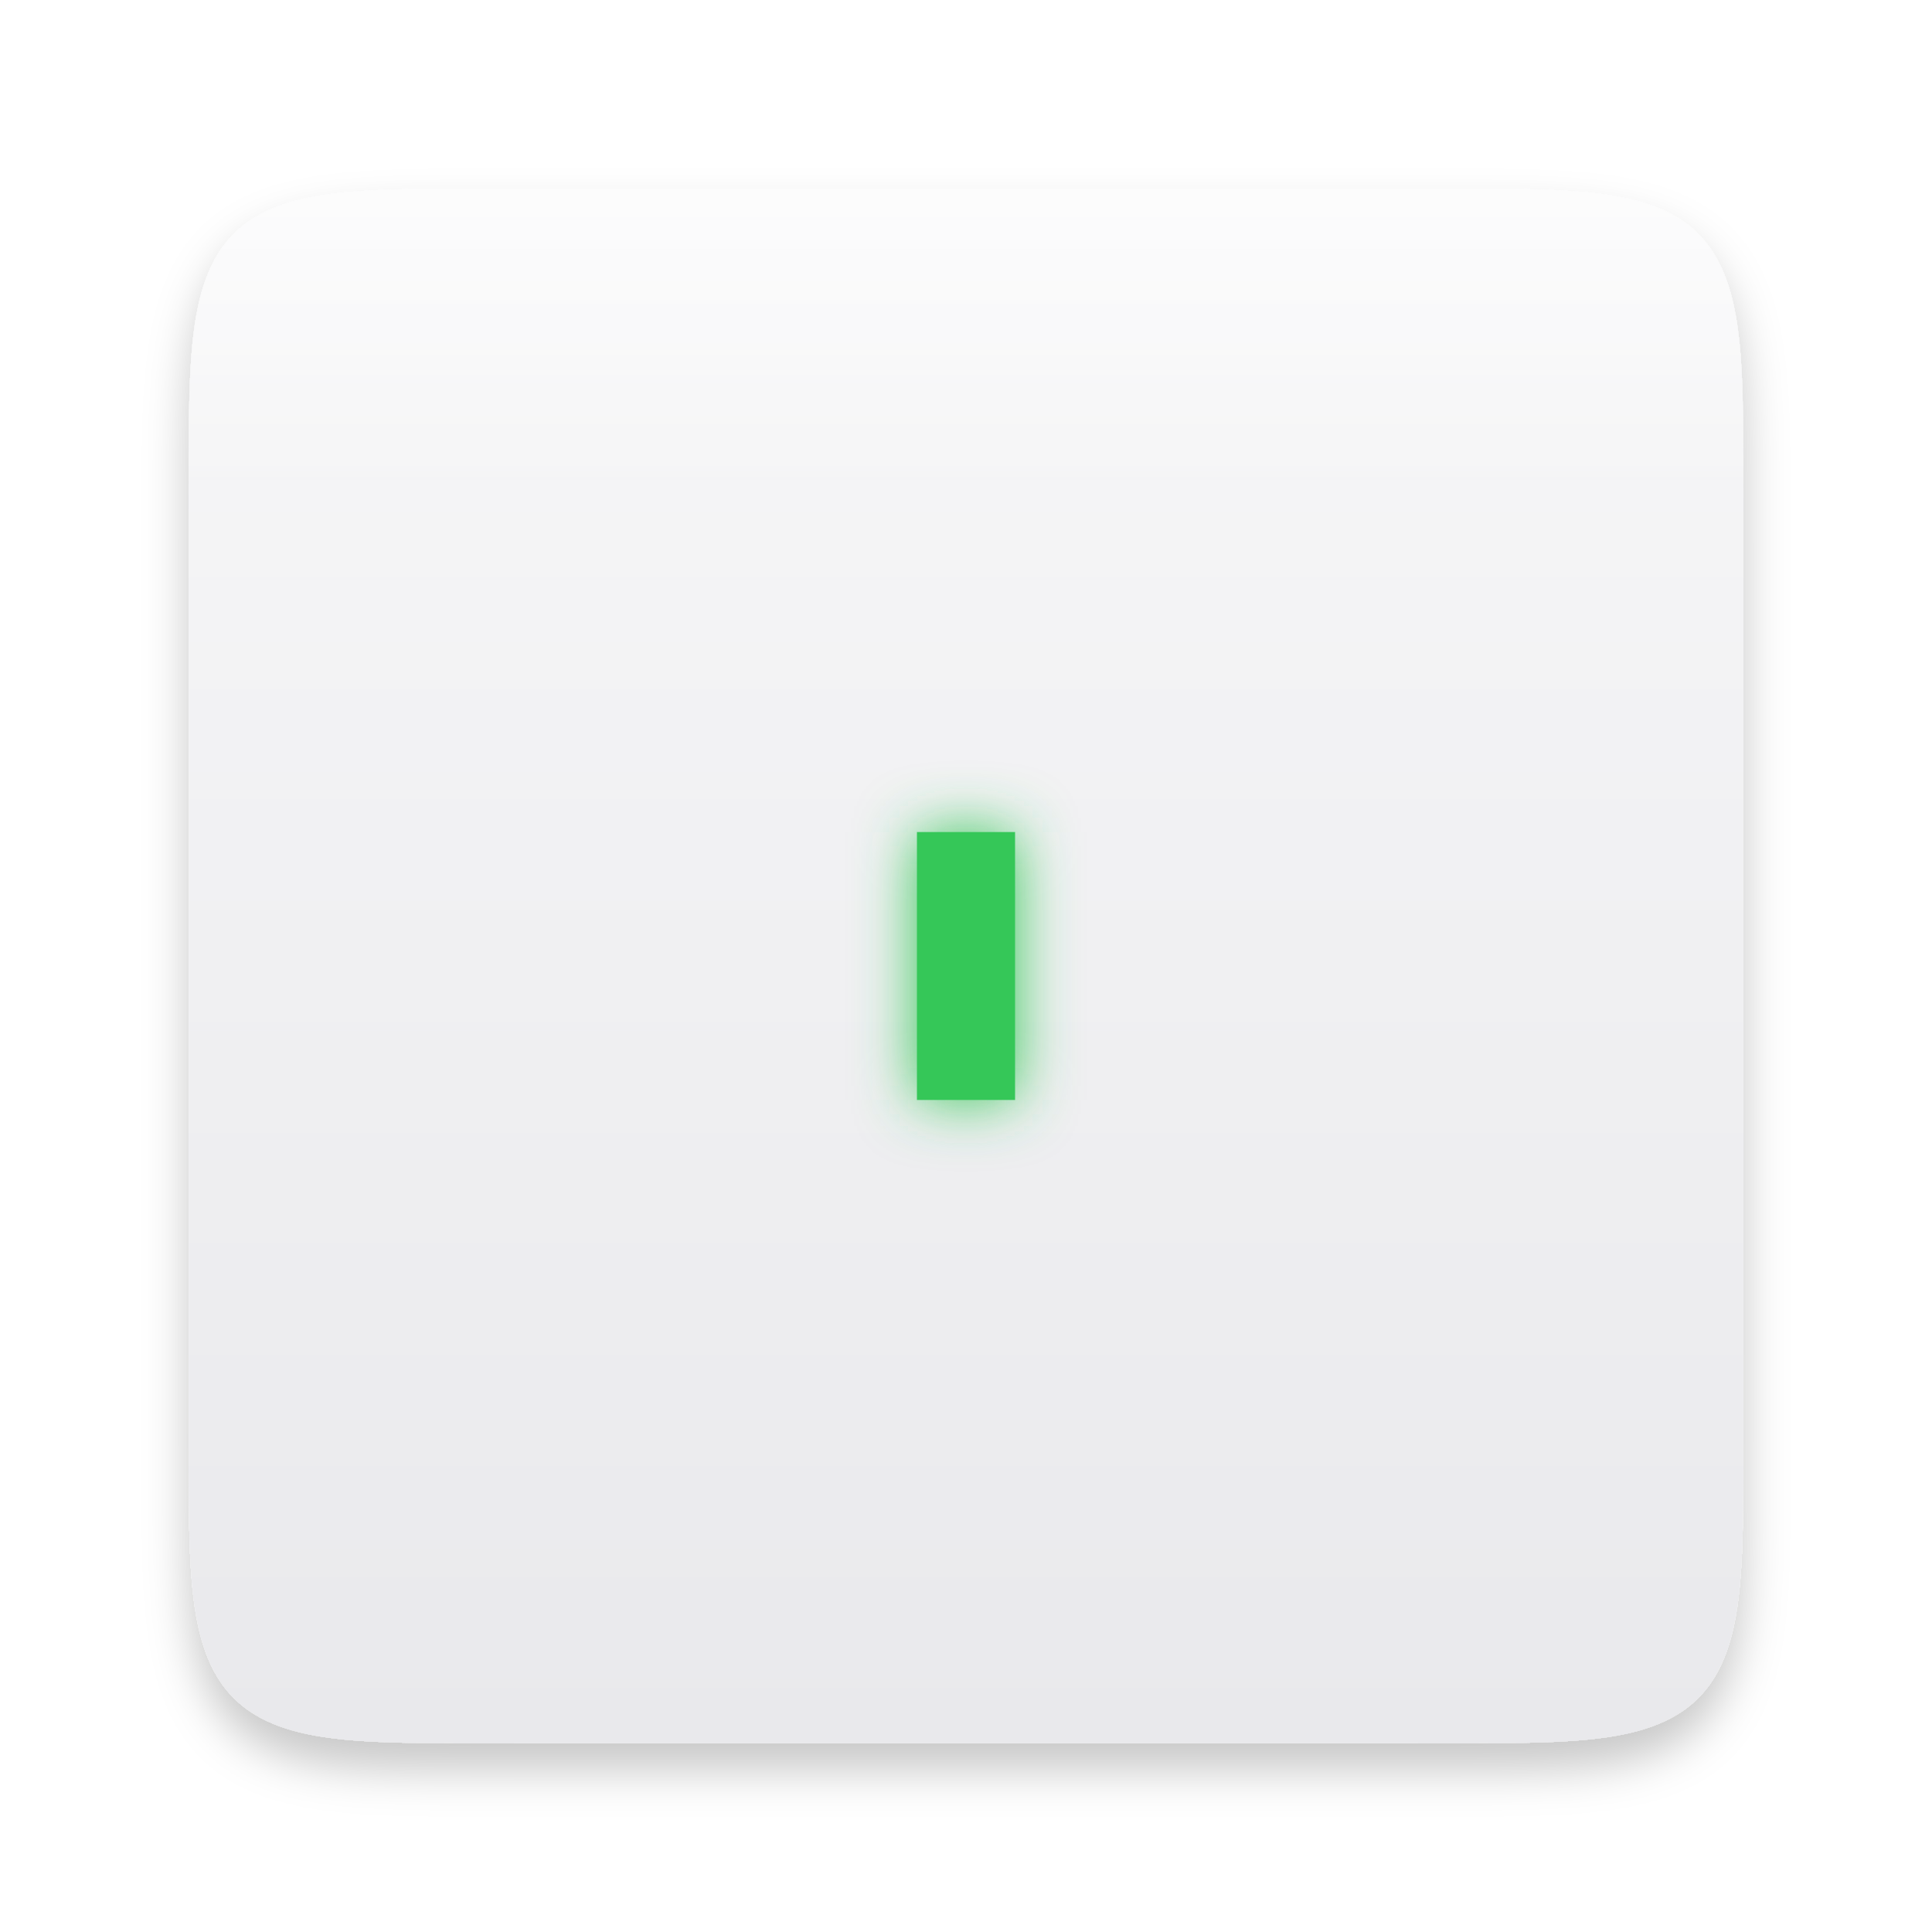
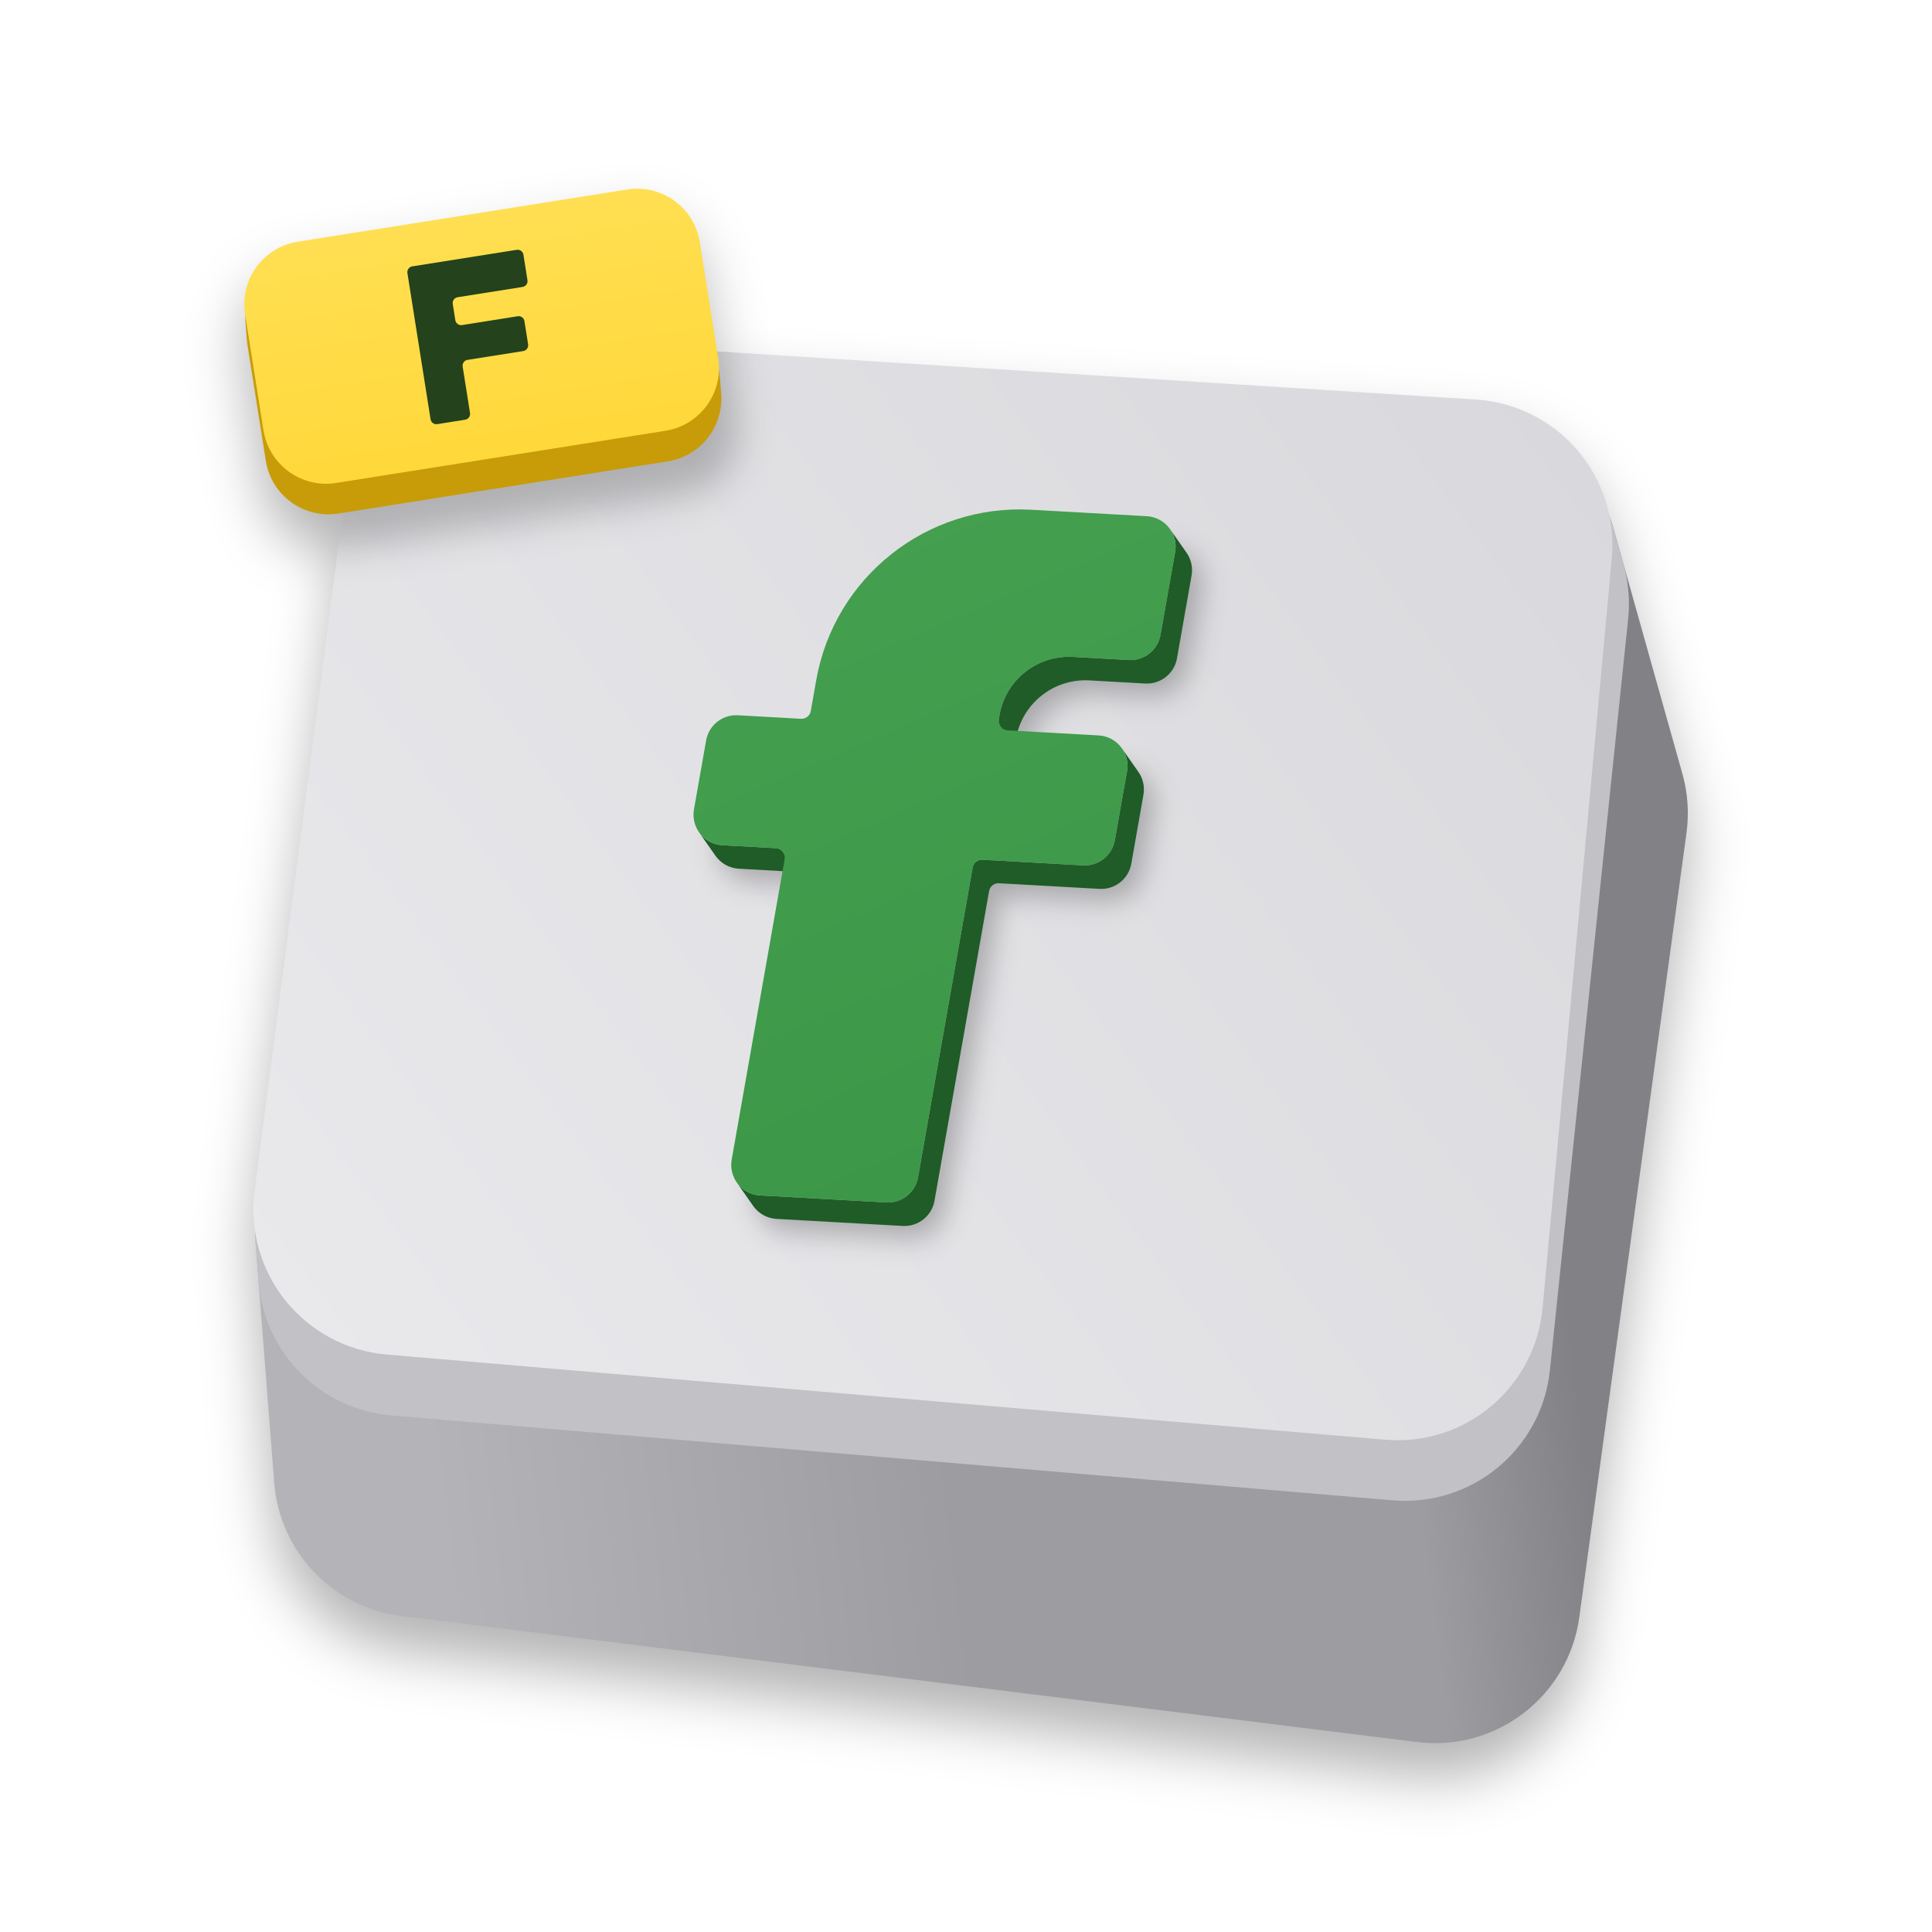
<svg xmlns="http://www.w3.org/2000/svg" width="1024" height="1024" viewBox="0 0 1024 1024">
  <defs>
-     <linearGradient id="body" gradientUnits="userSpaceOnUse" x1="512" y1="100" x2="512" y2="924">
-       <stop offset="0" stop-color="#F7F7F8" />
-       <stop offset="1" stop-color="#E9E9EC" />
+     <clipPath id="clip-keycap">
+       <path d="M135.51,659.42 A77.19,77.19 0 0 1 135.93,643.4 L186.38,258.43 A77.19,77.19 0 0 1 267.73,191.42 L785.61,223.76 A77.19,77.19 0 0 1 855.11,279.92 L891.7,410.13 A77.19,77.19 0 0 1 893.87,441.47 L837.06,857.14 A77.19,77.19 0 0 1 751.07,923.3 L212.8,856.5 A77.19,77.19 0 0 1 145.35,785.88 L135.51,659.42 Z M204.94,717.93 A77.19,77.19 0 0 1 134.95,631.08 L184.96,246.14 A77.19,77.19 0 0 1 266.4,179.06 L782.31,211.78 A77.19,77.19 0 0 1 854.29,295.91 L817.6,693.26 A77.19,77.19 0 0 1 734.18,763.08 L204.94,717.93 Z" />
+     </clipPath>
+     <clipPath id="clip-face">
+       <path d="M204.94,717.93 A77.19,77.19 0 0 1 134.95,631.08 L184.96,246.14 A77.19,77.19 0 0 1 266.4,179.06 L782.31,211.78 A77.19,77.19 0 0 1 854.29,295.91 L817.6,693.26 A77.19,77.19 0 0 1 734.18,763.08 L204.94,717.93 Z" />
+     </clipPath>
+     <filter id="blur-1" filterUnits="userSpaceOnUse" x="0" y="0" width="1024" height="1024" color-interpolation-filters="sRGB">
+       <feGaussianBlur stdDeviation="15" />
+     </filter>
+     <linearGradient id="paint-keycap-sides" gradientUnits="userSpaceOnUse" x1="211.5" y1="641.02" x2="815.37" y2="566.37">
+       <stop offset="0" stop-color="#B3B3B8" />
+       <stop offset="0.45" stop-color="#9C9CA1" />
+       <stop offset="0.85" stop-color="#9C9CA1" />
+       <stop offset="1" stop-color="#818186" />
    </linearGradient>
-     <linearGradient id="sheen" gradientUnits="userSpaceOnUse" x1="512" y1="100" x2="512" y2="924">
-       <stop offset="0" stop-color="#FFFFFF" stop-opacity="0.62" />
-       <stop offset="0.20" stop-color="#FFFFFF" stop-opacity="0" />
+     <linearGradient id="paint-keycap-face" gradientUnits="userSpaceOnUse" x1="158.86" y1="714" x2="828.23" y2="214.69">
+       <stop offset="0" stop-color="#E9E9EC" />
+       <stop offset="1" stop-color="#D9D9DD" />
    </linearGradient>
-     <filter id="shadow" x="-20%" y="-20%" width="140%" height="150%">
-       <feDropShadow dx="0" dy="14" stdDeviation="12" flood-color="#000000" flood-opacity="0.22" />
+     <filter id="blur-2" filterUnits="userSpaceOnUse" x="0" y="0" width="1024" height="1024" color-interpolation-filters="sRGB">
+       <feGaussianBlur stdDeviation="9.96" />
    </filter>
-     <filter id="glow" x="-100%" y="-60%" width="300%" height="220%">
-       <feGaussianBlur stdDeviation="16" result="blur" />
-       <feMerge>
-         <feMergeNode in="blur" />
-         <feMergeNode in="SourceGraphic" />
-       </feMerge>
+     <filter id="blur-3" filterUnits="userSpaceOnUse" x="0" y="0" width="1024" height="1024" color-interpolation-filters="sRGB">
+       <feGaussianBlur stdDeviation="7.47" />
    </filter>
+     <linearGradient id="paint-f-face" gradientUnits="userSpaceOnUse" x1="397.29" y1="261.82" x2="561.16" y2="642.44">
+       <stop offset="0" stop-color="#45A050" />
+       <stop offset="1" stop-color="#3C9647" />
+     </linearGradient>
+     <linearGradient id="paint-label-face" gradientUnits="userSpaceOnUse" x1="245.15" y1="114.27" x2="265.41" y2="242.16">
+       <stop offset="0" stop-color="#FFDF52" />
+       <stop offset="1" stop-color="#FFD83A" />
+     </linearGradient>
  </defs>
-   <path d="M285.00,100.00 L739.00,100.00 L786.11,100.04 L801.15,100.16 L812.06,100.36 L820.93,100.63 L828.52,100.99 L835.22,101.43 L841.24,101.95 L846.74,102.55 L851.80,103.23 L856.49,103.99 L860.87,104.84 L864.98,105.77 L868.85,106.78 L872.49,107.88 L875.94,109.07 L879.20,110.34 L882.30,111.71 L885.24,113.17 L888.03,114.72 L890.69,116.36 L893.21,118.10 L895.61,119.95 L897.89,121.89 L900.05,123.95 L902.11,126.11 L904.05,128.39 L905.90,130.79 L907.64,133.31 L909.28,135.97 L910.83,138.76 L912.29,141.70 L913.66,144.80 L914.93,148.06 L916.12,151.51 L917.22,155.15 L918.23,159.02 L919.16,163.13 L920.01,167.51 L920.77,172.20 L921.45,177.26 L922.05,182.76 L922.57,188.78 L923.01,195.48 L923.37,203.07 L923.64,211.94 L923.84,222.85 L923.96,237.89 L924.00,285.00 L924.00,739.00 L923.96,786.11 L923.84,801.15 L923.64,812.06 L923.37,820.93 L923.01,828.52 L922.57,835.22 L922.05,841.24 L921.45,846.74 L920.77,851.80 L920.01,856.49 L919.16,860.87 L918.23,864.98 L917.22,868.85 L916.12,872.49 L914.93,875.94 L913.66,879.20 L912.29,882.30 L910.83,885.24 L909.28,888.03 L907.64,890.69 L905.90,893.21 L904.05,895.61 L902.11,897.89 L900.05,900.05 L897.89,902.11 L895.61,904.05 L893.21,905.90 L890.69,907.64 L888.03,909.28 L885.24,910.83 L882.30,912.29 L879.20,913.66 L875.94,914.93 L872.49,916.12 L868.85,917.22 L864.98,918.23 L860.87,919.16 L856.49,920.01 L851.80,920.77 L846.74,921.45 L841.24,922.05 L835.22,922.57 L828.52,923.01 L820.93,923.37 L812.06,923.64 L801.15,923.84 L786.11,923.96 L739.00,924.00 L285.00,924.00 L237.89,923.96 L222.85,923.84 L211.94,923.64 L203.07,923.37 L195.48,923.01 L188.78,922.57 L182.76,922.05 L177.26,921.45 L172.20,920.77 L167.51,920.01 L163.13,919.16 L159.02,918.23 L155.15,917.22 L151.51,916.12 L148.06,914.93 L144.80,913.66 L141.70,912.29 L138.76,910.83 L135.97,909.28 L133.31,907.64 L130.79,905.90 L128.39,904.05 L126.11,902.11 L123.95,900.05 L121.89,897.89 L119.95,895.61 L118.10,893.21 L116.36,890.69 L114.72,888.03 L113.17,885.24 L111.71,882.30 L110.34,879.20 L109.07,875.94 L107.88,872.49 L106.78,868.85 L105.77,864.98 L104.84,860.87 L103.99,856.49 L103.23,851.80 L102.55,846.74 L101.95,841.24 L101.43,835.22 L100.99,828.52 L100.63,820.93 L100.36,812.06 L100.16,801.15 L100.04,786.11 L100.00,739.00 L100.00,285.00 L100.04,237.89 L100.16,222.85 L100.36,211.94 L100.63,203.07 L100.99,195.48 L101.43,188.78 L101.95,182.76 L102.55,177.26 L103.23,172.20 L103.99,167.51 L104.84,163.13 L105.77,159.02 L106.78,155.15 L107.88,151.51 L109.07,148.06 L110.34,144.80 L111.71,141.70 L113.17,138.76 L114.72,135.97 L116.36,133.31 L118.10,130.79 L119.95,128.39 L121.89,126.11 L123.95,123.95 L126.11,121.89 L128.39,119.95 L130.79,118.10 L133.31,116.36 L135.97,114.72 L138.76,113.17 L141.70,111.71 L144.80,110.34 L148.06,109.07 L151.51,107.88 L155.15,106.78 L159.02,105.77 L163.13,104.84 L167.51,103.99 L172.20,103.23 L177.26,102.55 L182.76,101.95 L188.78,101.43 L195.48,100.99 L203.07,100.63 L211.94,100.36 L222.85,100.16 L237.89,100.04 L285.00,100.00 Z" fill="url(#body)" filter="url(#shadow)" />
-   <path d="M285.00,100.00 L739.00,100.00 L786.11,100.04 L801.15,100.16 L812.06,100.36 L820.93,100.63 L828.52,100.99 L835.22,101.43 L841.24,101.95 L846.74,102.55 L851.80,103.23 L856.49,103.99 L860.87,104.84 L864.98,105.77 L868.85,106.78 L872.49,107.88 L875.94,109.07 L879.20,110.34 L882.30,111.71 L885.24,113.17 L888.03,114.72 L890.69,116.36 L893.21,118.10 L895.61,119.95 L897.89,121.89 L900.05,123.95 L902.11,126.11 L904.05,128.39 L905.90,130.79 L907.64,133.31 L909.28,135.97 L910.83,138.76 L912.29,141.70 L913.66,144.80 L914.93,148.06 L916.12,151.51 L917.22,155.15 L918.23,159.02 L919.16,163.13 L920.01,167.51 L920.77,172.20 L921.45,177.26 L922.05,182.76 L922.57,188.78 L923.01,195.48 L923.37,203.07 L923.64,211.94 L923.84,222.85 L923.96,237.89 L924.00,285.00 L924.00,739.00 L923.96,786.11 L923.84,801.15 L923.64,812.06 L923.37,820.93 L923.01,828.52 L922.57,835.22 L922.05,841.24 L921.45,846.74 L920.77,851.80 L920.01,856.49 L919.16,860.87 L918.23,864.98 L917.22,868.85 L916.12,872.49 L914.93,875.94 L913.66,879.20 L912.29,882.30 L910.83,885.24 L909.28,888.03 L907.64,890.69 L905.90,893.21 L904.05,895.61 L902.11,897.89 L900.05,900.05 L897.89,902.11 L895.61,904.05 L893.21,905.90 L890.69,907.64 L888.03,909.28 L885.24,910.83 L882.30,912.29 L879.20,913.66 L875.94,914.93 L872.49,916.12 L868.85,917.22 L864.98,918.23 L860.87,919.16 L856.49,920.01 L851.80,920.77 L846.74,921.45 L841.24,922.05 L835.22,922.57 L828.52,923.01 L820.93,923.37 L812.06,923.64 L801.15,923.84 L786.11,923.96 L739.00,924.00 L285.00,924.00 L237.89,923.96 L222.85,923.84 L211.94,923.64 L203.07,923.37 L195.48,923.01 L188.78,922.57 L182.76,922.05 L177.26,921.45 L172.20,920.77 L167.51,920.01 L163.13,919.16 L159.02,918.23 L155.15,917.22 L151.51,916.12 L148.06,914.93 L144.80,913.66 L141.70,912.29 L138.76,910.83 L135.97,909.28 L133.31,907.64 L130.79,905.90 L128.39,904.05 L126.11,902.11 L123.95,900.05 L121.89,897.89 L119.95,895.61 L118.10,893.21 L116.36,890.69 L114.72,888.03 L113.17,885.24 L111.71,882.30 L110.34,879.20 L109.07,875.94 L107.88,872.49 L106.78,868.85 L105.77,864.98 L104.84,860.87 L103.99,856.49 L103.23,851.80 L102.55,846.74 L101.95,841.24 L101.43,835.22 L100.99,828.52 L100.63,820.93 L100.36,812.06 L100.16,801.15 L100.04,786.11 L100.00,739.00 L100.00,285.00 L100.04,237.89 L100.16,222.85 L100.36,211.94 L100.63,203.07 L100.99,195.48 L101.43,188.78 L101.95,182.76 L102.55,177.26 L103.23,172.20 L103.99,167.51 L104.84,163.13 L105.77,159.02 L106.78,155.15 L107.88,151.51 L109.07,148.06 L110.34,144.80 L111.71,141.70 L113.17,138.76 L114.72,135.97 L116.36,133.31 L118.10,130.79 L119.95,128.39 L121.89,126.11 L123.95,123.95 L126.11,121.89 L128.39,119.95 L130.79,118.10 L133.31,116.36 L135.97,114.72 L138.76,113.17 L141.70,111.71 L144.80,110.34 L148.06,109.07 L151.51,107.88 L155.15,106.78 L159.02,105.77 L163.13,104.84 L167.51,103.99 L172.20,103.23 L177.26,102.55 L182.76,101.95 L188.78,101.43 L195.48,100.99 L203.07,100.63 L211.94,100.36 L222.85,100.16 L237.89,100.04 L285.00,100.00 Z" fill="url(#sheen)" />
-   <rect x="486" y="441" width="52" height="142" fill="#34C759" filter="url(#glow)" />
+   <path id="ground-shadow" d="M135.51,677.42 A77.19,77.19 0 0 1 135.93,661.4 L186.38,276.43 A77.19,77.19 0 0 1 267.73,209.42 L785.61,241.76 A77.19,77.19 0 0 1 855.11,297.92 L891.7,428.13 A77.19,77.19 0 0 1 893.87,459.47 L837.06,875.14 A77.19,77.19 0 0 1 751.07,941.3 L212.8,874.5 A77.19,77.19 0 0 1 145.35,803.88 L135.51,677.42 Z M204.94,735.93 A77.19,77.19 0 0 1 134.95,649.08 L184.96,264.14 A77.19,77.19 0 0 1 266.4,197.06 L782.31,229.78 A77.19,77.19 0 0 1 854.29,313.91 L817.6,711.26 A77.19,77.19 0 0 1 734.18,781.08 L204.94,735.93 Z M130.16,189.33 A33.62,33.62 0 0 1 158.42,153.55 L333.03,125.89 A33.62,33.62 0 0 1 371.49,153.84 L381.23,215.32 A33.62,33.62 0 0 1 381.55,218 L382.22,226.74 A33.62,33.62 0 0 1 353.96,262.52 L179.35,290.17 A33.62,33.62 0 0 1 140.89,262.23 L131.15,200.75 A33.62,33.62 0 0 1 130.83,198.06 L130.16,189.33 Z M129.9,184.56 A33.62,33.62 0 0 1 157.85,146.1 L332.46,118.44 A33.62,33.62 0 0 1 370.92,146.39 L380.66,207.87 A33.62,33.62 0 0 1 352.72,246.33 L178.1,273.99 A33.62,33.62 0 0 1 139.64,246.04 L129.9,184.56 Z" fill="#000000" fill-opacity="0.3" filter="url(#blur-1)" />
+   <path id="keycap-sides" d="M135.51,659.42 A77.19,77.19 0 0 1 135.93,643.4 L186.38,258.43 A77.19,77.19 0 0 1 267.73,191.42 L785.61,223.76 A77.19,77.19 0 0 1 855.11,279.92 L891.7,410.13 A77.19,77.19 0 0 1 893.87,441.47 L837.06,857.14 A77.19,77.19 0 0 1 751.07,923.3 L212.8,856.5 A77.19,77.19 0 0 1 145.35,785.88 L135.51,659.42 Z" fill="url(#paint-keycap-sides)" />
+   <path id="keycap-shoulder" d="M135.51,659.42 A77.19,77.19 0 0 1 135.93,643.4 L186.38,258.43 A77.19,77.19 0 0 1 267.73,191.42 L785.61,223.76 A77.19,77.19 0 0 1 855.11,279.92 L860.5,299.1 A77.19,77.19 0 0 1 862.96,327.97 L821.48,726.29 A77.19,77.19 0 0 1 738.19,795.2 L207.49,750.21 A77.19,77.19 0 0 1 137.05,679.28 L135.51,659.42 Z" fill="#C1C1C6" />
+   <path id="keycap-face" d="M204.94,717.93 A77.19,77.19 0 0 1 134.95,631.08 L184.96,246.14 A77.19,77.19 0 0 1 266.4,179.06 L782.31,211.78 A77.19,77.19 0 0 1 854.29,295.91 L817.6,693.26 A77.19,77.19 0 0 1 734.18,763.08 L204.94,717.93 Z" fill="url(#paint-keycap-face)" />
+   <path id="label-shadow" d="M138.88,188.76 A33.62,33.62 0 0 1 167.13,152.98 L341.75,125.32 A33.62,33.62 0 0 1 380.21,153.27 L389.95,214.75 A33.62,33.62 0 0 1 390.26,217.43 L390.93,226.17 A33.62,33.62 0 0 1 362.68,261.95 L188.06,289.6 A33.62,33.62 0 0 1 149.6,261.66 L139.86,200.18 A33.62,33.62 0 0 1 139.55,197.49 L138.88,188.76 Z" fill="#000000" fill-opacity="0.22" filter="url(#blur-2)" clip-path="url(#clip-keycap)" />
+   <path id="f-shadow" d="M446.3,379.21 A109.56,109.56 0 0 1 560.32,288.85 L621.51,292.27 A16.19,16.19 0 0 1 636.54,311.24 L628.8,355.15 A16.19,16.19 0 0 1 611.96,368.5 L582.35,366.85 A37.35,37.35 0 0 0 543.48,397.65 L543.08,399.93 A4.98,4.98 0 0 0 547.7,405.77 L596,408.47 A16.19,16.19 0 0 1 611.03,427.44 L604.59,464 A16.19,16.19 0 0 1 587.75,477.35 L534.41,474.36 A4.98,4.98 0 0 0 529.23,478.47 L500.28,642.65 A16.19,16.19 0 0 1 483.44,656 L416.54,652.26 A16.19,16.19 0 0 1 401.5,633.29 L429.58,474.08 A4.98,4.98 0 0 0 424.95,468.24 L396.54,466.66 A16.19,16.19 0 0 1 381.51,447.69 L387.95,411.13 A16.19,16.19 0 0 1 404.8,397.78 L438.24,399.65 A4.98,4.98 0 0 0 443.43,395.54 L446.3,379.21 Z" fill="#000000" fill-opacity="0.26" filter="url(#blur-3)" clip-path="url(#clip-face)" />
+   <path id="f-side" d="M620.17,280.47 L628.88,292.92 A16.19,16.19 0 0 1 631.56,305.01 L622.85,292.56 A16.19,16.19 0 0 0 620.17,280.47 Z M622.85,292.56 L631.56,305.01 L623.82,348.93 L615.11,336.48 L622.85,292.56 Z M615.11,336.48 L623.82,348.93 A16.19,16.19 0 0 1 606.98,362.28 L598.26,349.83 A16.19,16.19 0 0 0 615.11,336.48 Z M598.26,349.83 L606.98,362.28 L577.37,360.62 L568.65,348.17 L598.26,349.83 Z M568.65,348.17 L577.37,360.62 A37.35,37.35 0 0 0 538.5,391.43 L529.78,378.98 A37.35,37.35 0 0 1 568.65,348.17 Z M529.78,378.98 L538.5,391.43 L538.1,393.71 L529.38,381.26 L529.78,378.98 Z M529.38,381.26 L538.1,393.71 A4.98,4.98 0 0 0 538.92,397.43 L530.21,384.98 A4.98,4.98 0 0 1 529.38,381.26 Z M594.66,396.67 L603.37,409.12 A16.19,16.19 0 0 1 606.05,421.21 L597.34,408.76 A16.19,16.19 0 0 0 594.66,396.67 Z M597.34,408.76 L606.05,421.21 L599.61,457.77 L590.89,445.32 L597.34,408.76 Z M590.89,445.32 L599.61,457.77 A16.19,16.19 0 0 1 582.77,471.12 L574.05,458.67 A16.19,16.19 0 0 0 590.89,445.32 Z M574.05,458.67 L582.77,471.12 L529.43,468.14 L520.72,455.69 L574.05,458.67 Z M520.72,455.69 L529.43,468.14 A4.98,4.98 0 0 0 524.25,472.25 L515.53,459.8 A4.98,4.98 0 0 1 520.72,455.69 Z M515.53,459.8 L524.25,472.25 L495.3,636.43 L486.58,623.98 L515.53,459.8 Z M486.58,623.98 L495.3,636.43 A16.19,16.19 0 0 1 478.46,649.78 L469.74,637.33 A16.19,16.19 0 0 0 486.58,623.98 Z M469.74,637.33 L478.46,649.78 L411.56,646.04 L402.84,633.59 L469.74,637.33 Z M402.84,633.59 L411.56,646.04 A16.19,16.19 0 0 1 399.2,639.16 L390.49,626.71 A16.19,16.19 0 0 0 402.84,633.59 Z M415.06,451.69 L423.77,464.14 A4.98,4.98 0 0 0 419.97,462.02 L411.26,449.57 A4.98,4.98 0 0 1 415.06,451.69 Z M411.26,449.57 L419.97,462.02 L391.56,460.43 L382.85,447.98 L411.26,449.57 Z M382.85,447.98 L391.56,460.43 A16.19,16.19 0 0 1 379.21,453.55 L370.49,441.1 A16.19,16.19 0 0 0 382.85,447.98 Z" fill="#1F5C28" />
+   <path id="f-face" d="M432.61,360.54 A109.56,109.56 0 0 1 546.62,270.17 L607.81,273.59 A16.19,16.19 0 0 1 622.85,292.56 L615.11,336.48 A16.19,16.19 0 0 1 598.26,349.83 L568.65,348.17 A37.35,37.35 0 0 0 529.78,378.98 L529.38,381.26 A4.98,4.98 0 0 0 534.01,387.09 L582.3,389.79 A16.19,16.19 0 0 1 597.34,408.76 L590.89,445.32 A16.19,16.19 0 0 1 574.05,458.67 L520.72,455.69 A4.98,4.98 0 0 0 515.53,459.8 L486.58,623.98 A16.19,16.19 0 0 1 469.74,637.33 L402.84,633.59 A16.19,16.19 0 0 1 387.81,614.62 L415.88,455.41 A4.98,4.98 0 0 0 411.26,449.57 L382.85,447.98 A16.19,16.19 0 0 1 367.81,429.01 L374.26,392.45 A16.19,16.19 0 0 1 391.1,379.1 L424.55,380.97 A4.98,4.98 0 0 0 429.73,376.87 L432.61,360.54 Z" fill="url(#paint-f-face)" />
+   <path id="label-lip" d="M130.16,171.33 A33.62,33.62 0 0 1 158.42,135.55 L333.03,107.89 A33.62,33.62 0 0 1 371.49,135.84 L381.23,197.32 A33.62,33.62 0 0 1 381.55,200 L382.22,208.74 A33.62,33.62 0 0 1 353.96,244.52 L179.35,272.17 A33.62,33.62 0 0 1 140.89,244.23 L131.15,182.75 A33.62,33.62 0 0 1 130.83,180.06 L130.16,171.33 Z" fill="#C79C08" />
+   <path id="label-face" d="M129.9,166.56 A33.62,33.62 0 0 1 157.85,128.1 L332.46,100.44 A33.62,33.62 0 0 1 370.92,128.39 L380.66,189.87 A33.62,33.62 0 0 1 352.72,228.33 L178.1,255.99 A33.62,33.62 0 0 1 139.64,228.04 L129.9,166.56 Z" fill="url(#paint-label-face)" />
+   <path id="label-letter" d="M215.94,144.74 A3.11,3.11 0 0 1 218.53,141.18 L273.87,132.41 A3.11,3.11 0 0 1 277.43,135 L279.57,148.53 A3.11,3.11 0 0 1 276.98,152.09 L242.55,157.54 A3.11,3.11 0 0 0 239.97,161.1 L241.33,169.71 A3.11,3.11 0 0 0 244.89,172.3 L274.4,167.62 A3.11,3.11 0 0 1 277.96,170.21 L279.91,182.51 A3.11,3.11 0 0 1 277.32,186.07 L247.81,190.74 A3.11,3.11 0 0 0 245.22,194.3 L249.12,218.9 A3.11,3.11 0 0 1 246.53,222.46 L231.78,224.8 A3.11,3.11 0 0 1 228.21,222.21 L215.94,144.74 Z" fill="#24421B" />
</svg>
